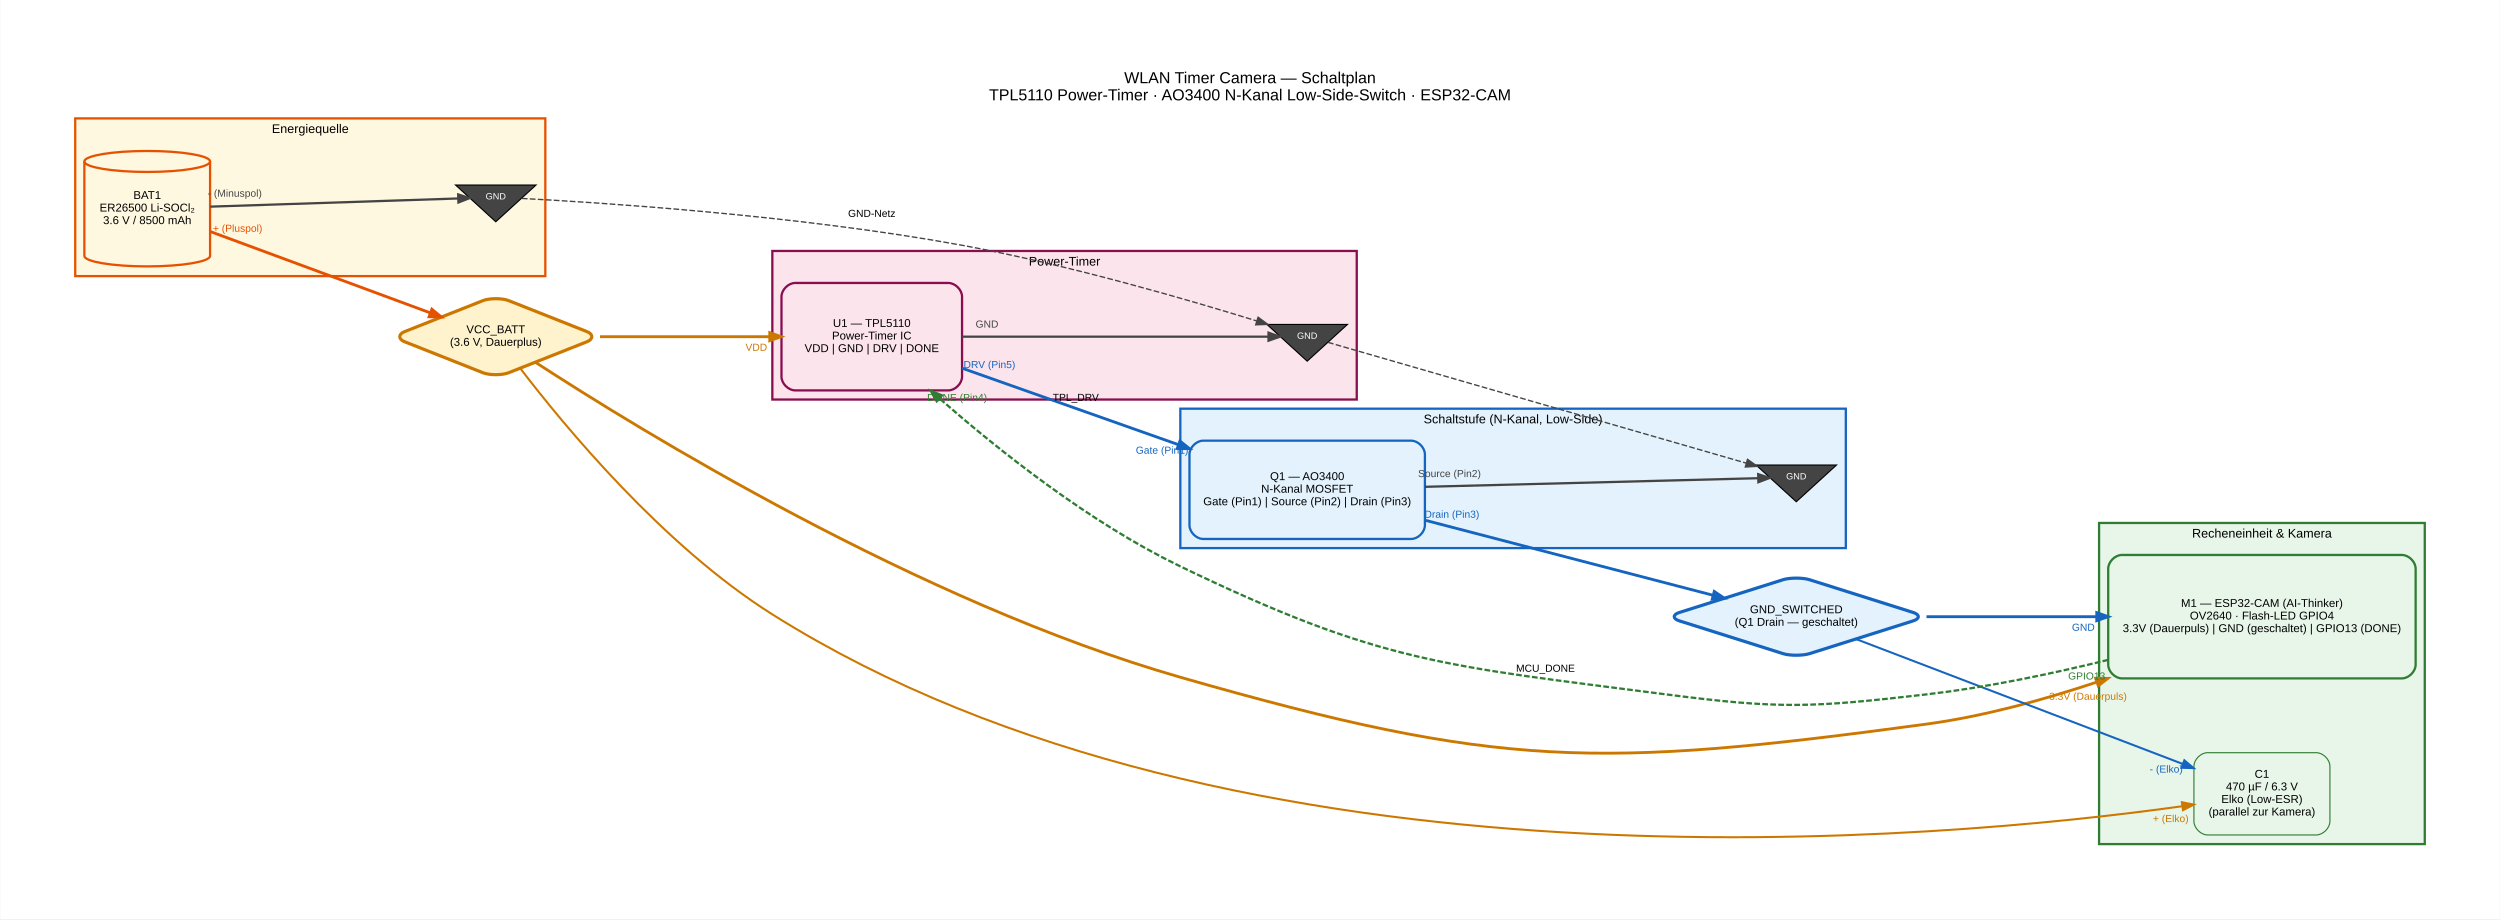
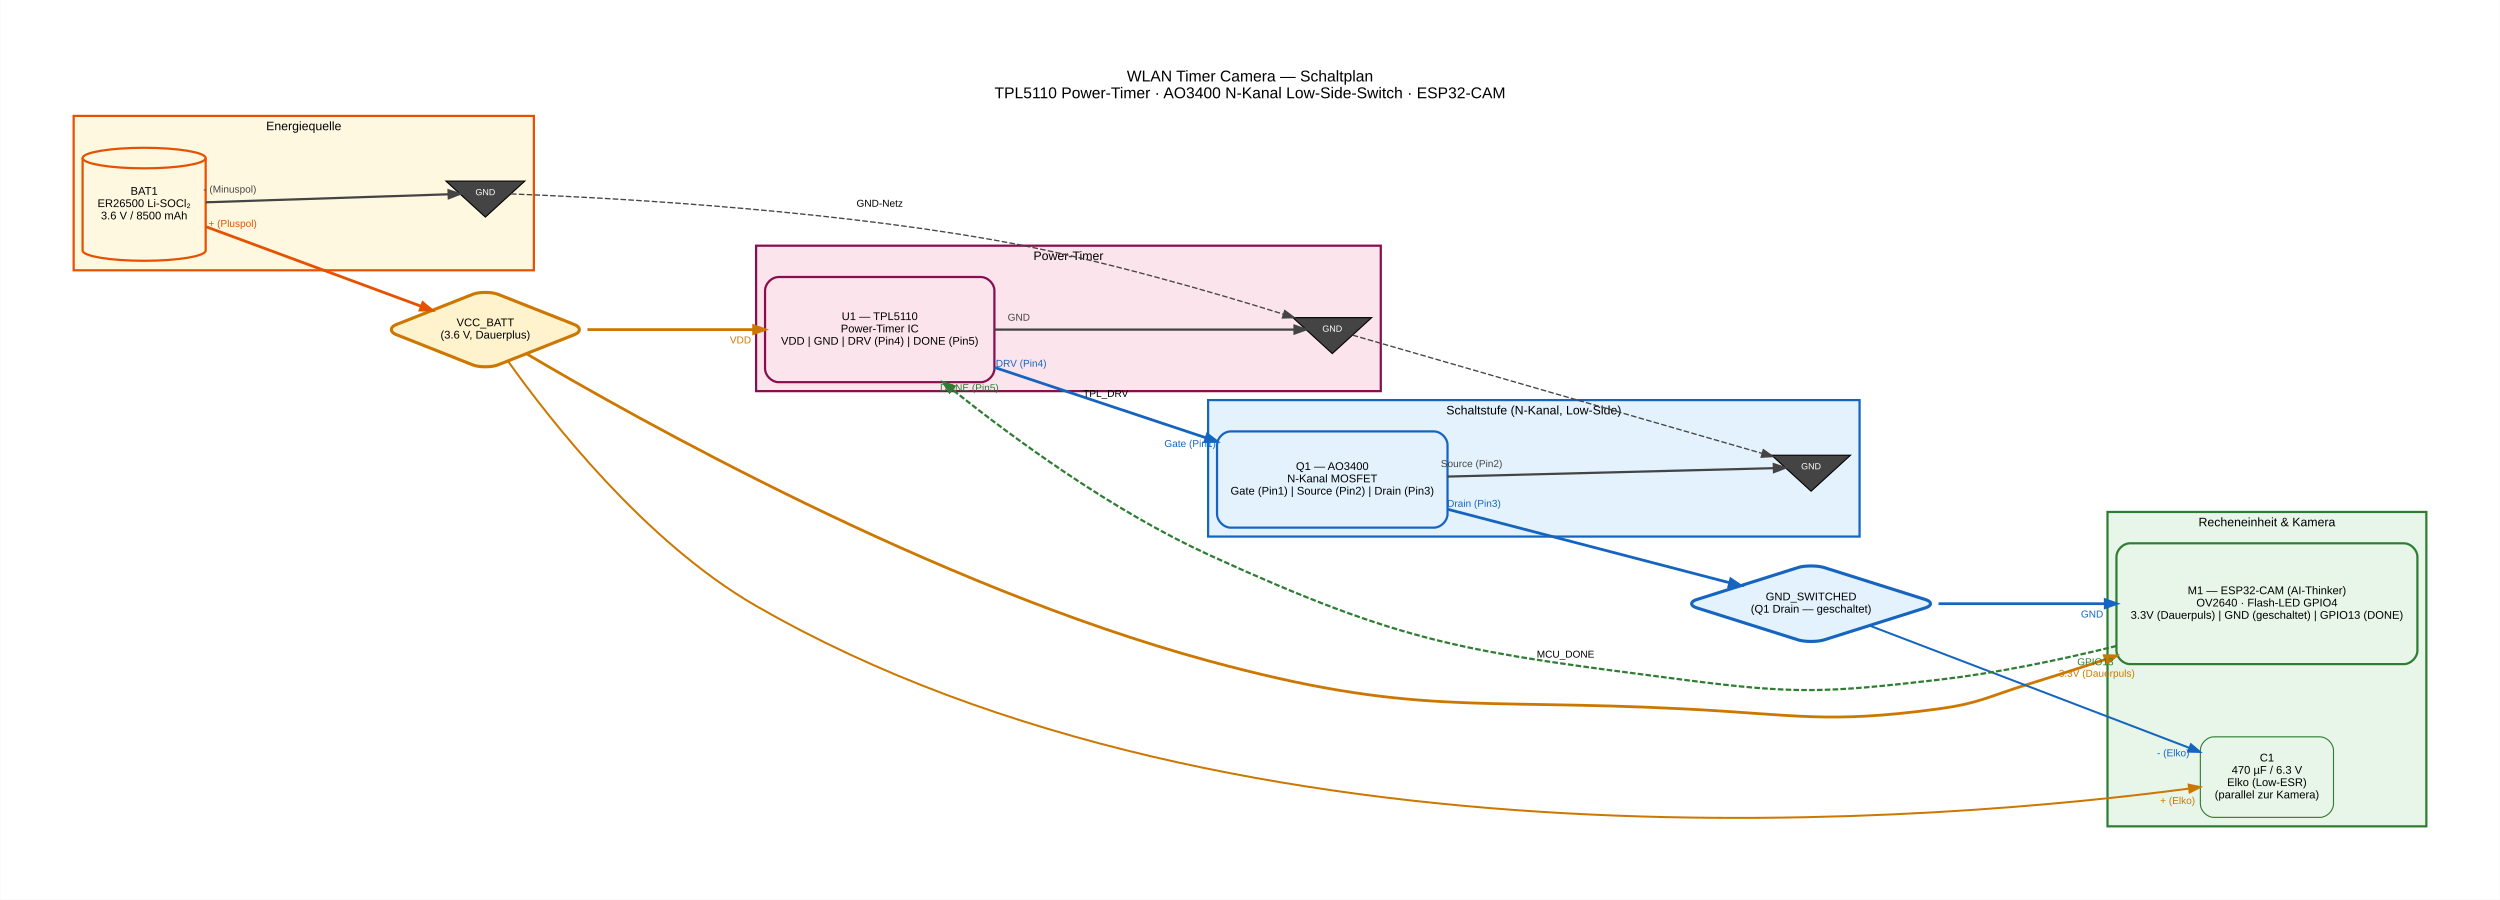
- <svg xmlns="http://www.w3.org/2000/svg" width="2187pt" height="804pt" viewBox="0.00 0.00 2187.10 804.20">
+ <svg xmlns="http://www.w3.org/2000/svg" width="2234pt" height="804pt" viewBox="0.00 0.00 2234.10 804.20">
  <g id="graph0" class="graph" transform="scale(1 1) rotate(0) translate(57.6 746.6)">
-     <polygon fill="white" stroke="transparent" points="-57.6,57.6 -57.6,-746.6 2129.5,-746.6 2129.5,57.6 -57.6,57.6" />
-     <text text-anchor="middle" x="1035.95" y="-673.8" font-family="Arial" font-size="14.00">WLAN Timer Camera — Schaltplan</text>
-     <text text-anchor="middle" x="1035.95" y="-658.8" font-family="Arial" font-size="14.00">TPL5110 Power-Timer · AO3400 N-Kanal Low-Side-Switch · ESP32-CAM</text>
+     <polygon fill="white" stroke="transparent" points="-57.6,57.6 -57.6,-746.6 2176.5,-746.6 2176.5,57.6 -57.6,57.6" />
+     <text text-anchor="middle" x="1059.45" y="-673.8" font-family="Arial" font-size="14.00">WLAN Timer Camera — Schaltplan</text>
+     <text text-anchor="middle" x="1059.45" y="-658.8" font-family="Arial" font-size="14.00">TPL5110 Power-Timer · AO3400 N-Kanal Low-Side-Switch · ESP32-CAM</text>
    <g id="clust1" class="cluster">
      <polygon fill="#fff8e1" stroke="#e65100" stroke-width="2" points="8,-505 8,-643 419.35,-643 419.35,-505 8,-505" />
      <text text-anchor="middle" x="213.68" y="-630.2" font-family="Arial" font-size="11.00">Energiequelle</text>
    </g>
    <g id="clust2" class="cluster">
-       <polygon fill="#fce4ec" stroke="#880e4f" stroke-width="2" points="617.99,-397 617.99,-527 1129.35,-527 1129.35,-397 617.99,-397" />
-       <text text-anchor="middle" x="873.67" y="-514.2" font-family="Arial" font-size="11.00">Power-Timer</text>
+       <polygon fill="#fce4ec" stroke="#880e4f" stroke-width="2" points="617.99,-397 617.99,-527 1176.35,-527 1176.35,-397 617.99,-397" />
+       <text text-anchor="middle" x="897.17" y="-514.2" font-family="Arial" font-size="11.00">Power-Timer</text>
    </g>
    <g id="clust3" class="cluster">
-       <polygon fill="#e3f2fd" stroke="#1565c0" stroke-width="2" points="974.99,-267 974.99,-389 1557.3,-389 1557.3,-267 974.99,-267" />
-       <text text-anchor="middle" x="1266.15" y="-376.2" font-family="Arial" font-size="11.00">Schaltstufe (N-Kanal, Low-Side)</text>
+       <polygon fill="#e3f2fd" stroke="#1565c0" stroke-width="2" points="1021.99,-267 1021.99,-389 1604.3,-389 1604.3,-267 1021.99,-267" />
+       <text text-anchor="middle" x="1313.15" y="-376.2" font-family="Arial" font-size="11.00">Schaltstufe (N-Kanal, Low-Side)</text>
    </g>
    <g id="clust4" class="cluster">
-       <polygon fill="#e8f5e9" stroke="#2e7d32" stroke-width="2" points="1778.9,-8 1778.9,-289 2063.9,-289 2063.9,-8 1778.9,-8" />
-       <text text-anchor="middle" x="1921.4" y="-276.2" font-family="Arial" font-size="11.00">Recheneinheit &amp; Kamera</text>
+       <polygon fill="#e8f5e9" stroke="#2e7d32" stroke-width="2" points="1825.9,-8 1825.9,-289 2110.9,-289 2110.9,-8 1825.9,-8" />
+       <text text-anchor="middle" x="1968.4" y="-276.2" font-family="Arial" font-size="11.00">Recheneinheit &amp; Kamera</text>
    </g>
    <g id="node1" class="node">
      <polygon fill="#444444" stroke="black" points="375.99,-552.57 411.21,-584.71 340.78,-584.71 375.99,-552.57" />
      <text text-anchor="middle" x="375.99" y="-572.1" font-family="Arial" font-size="8.00" fill="white">GND</text>
    </g>
    <g id="node2" class="node">
-       <polygon fill="#444444" stroke="black" points="1085.99,-430.57 1121.2,-462.71 1050.78,-462.71 1085.99,-430.57" />
-       <text text-anchor="middle" x="1085.99" y="-450.1" font-family="Arial" font-size="8.00" fill="white">GND</text>
+       <polygon fill="#444444" stroke="black" points="1132.99,-430.57 1168.2,-462.71 1097.78,-462.71 1132.99,-430.57" />
+       <text text-anchor="middle" x="1132.99" y="-450.1" font-family="Arial" font-size="8.00" fill="white">GND</text>
    </g>
    <g id="edge13" class="edge">
-       <path fill="none" stroke="#444444" stroke-width="1.2" stroke-dasharray="5,2" d="M398.78,-572.96C459.96,-569.77 638.31,-558.71 783.99,-532 877.25,-514.9 983.98,-483.69 1041.96,-465.73" />
-       <polygon fill="#444444" stroke="#444444" stroke-width="1.2" points="1043.02,-469.06 1051.53,-462.75 1040.94,-462.38 1043.02,-469.06" />
-       <text text-anchor="middle" x="704.99" y="-556.8" font-family="Arial" font-size="9.00">GND-Netz</text>
+       <path fill="none" stroke="#444444" stroke-width="1.2" stroke-dasharray="5,2" d="M398.9,-573.27C464.76,-570.81 666.55,-561.25 830.99,-532 924.4,-515.39 1031.17,-483.96 1089.1,-465.84" />
+       <polygon fill="#444444" stroke="#444444" stroke-width="1.2" points="1090.5,-469.06 1098.99,-462.72 1088.4,-462.39 1090.5,-469.06" />
+       <text text-anchor="middle" x="728.49" y="-561.8" font-family="Arial" font-size="9.00">GND-Netz</text>
    </g>
    <g id="node3" class="node">
-       <polygon fill="#444444" stroke="black" points="1513.95,-307.57 1549.16,-339.71 1478.73,-339.71 1513.95,-307.57" />
-       <text text-anchor="middle" x="1513.95" y="-327.1" font-family="Arial" font-size="8.00" fill="white">GND</text>
+       <polygon fill="#444444" stroke="black" points="1560.95,-307.57 1596.16,-339.71 1525.73,-339.71 1560.95,-307.57" />
+       <text text-anchor="middle" x="1560.95" y="-327.1" font-family="Arial" font-size="8.00" fill="white">GND</text>
    </g>
    <g id="edge14" class="edge">
-       <path fill="none" stroke="#444444" stroke-width="1.2" stroke-dasharray="5,2" d="M1104.22,-447.03C1166.1,-429.16 1378.35,-367.87 1470.11,-341.37" />
-       <polygon fill="#444444" stroke="#444444" stroke-width="1.2" points="1471.27,-344.68 1479.91,-338.54 1469.33,-337.95 1471.27,-344.68" />
+       <path fill="none" stroke="#444444" stroke-width="1.2" stroke-dasharray="5,2" d="M1151.22,-447.03C1213.1,-429.16 1425.35,-367.87 1517.11,-341.37" />
+       <polygon fill="#444444" stroke="#444444" stroke-width="1.2" points="1518.27,-344.68 1526.91,-338.54 1516.33,-337.95 1518.27,-344.68" />
    </g>
    <g id="node4" class="node">
      <path fill="#fff3cd" stroke="#cc7700" stroke-width="2.8" d="M364.84,-483.59C364.84,-483.59 296.16,-456.41 296.16,-456.41 290.58,-454.21 290.58,-449.79 296.16,-447.59 296.16,-447.59 364.84,-420.41 364.84,-420.41 370.42,-418.21 381.57,-418.21 387.15,-420.41 387.15,-420.41 455.83,-447.59 455.83,-447.59 461.41,-449.79 461.41,-454.21 455.83,-456.41 455.83,-456.41 387.15,-483.59 387.15,-483.59 381.57,-485.79 370.42,-485.79 364.84,-483.59" />
      <text text-anchor="middle" x="375.99" y="-455" font-family="Arial" font-size="10.00">VCC_BATT</text>
      <text text-anchor="middle" x="375.99" y="-444" font-family="Arial" font-size="10.00">(3.6 V, Dauerplus)</text>
    </g>
    <g id="node7" class="node">
-       <path fill="#fce4ec" stroke="#880e4f" stroke-width="2" d="M771.99,-499C771.99,-499 637.99,-499 637.99,-499 631.99,-499 625.99,-493 625.99,-487 625.99,-487 625.99,-417 625.99,-417 625.99,-411 631.99,-405 637.99,-405 637.99,-405 771.99,-405 771.99,-405 777.99,-405 783.99,-411 783.99,-417 783.99,-417 783.99,-487 783.99,-487 783.99,-493 777.99,-499 771.99,-499" />
-       <text text-anchor="middle" x="704.99" y="-460.5" font-family="Arial" font-size="10.00">U1 — TPL5110</text>
-       <text text-anchor="middle" x="704.99" y="-449.5" font-family="Arial" font-size="10.00">Power-Timer IC</text>
-       <text text-anchor="middle" x="704.99" y="-438.5" font-family="Arial" font-size="10.00">VDD | GND | DRV | DONE</text>
+       <path fill="#fce4ec" stroke="#880e4f" stroke-width="2" d="M818.99,-499C818.99,-499 637.99,-499 637.99,-499 631.99,-499 625.99,-493 625.99,-487 625.99,-487 625.99,-417 625.99,-417 625.99,-411 631.99,-405 637.99,-405 637.99,-405 818.99,-405 818.99,-405 824.99,-405 830.99,-411 830.99,-417 830.99,-417 830.99,-487 830.99,-487 830.99,-493 824.99,-499 818.99,-499" />
+       <text text-anchor="middle" x="728.49" y="-460.5" font-family="Arial" font-size="10.00">U1 — TPL5110</text>
+       <text text-anchor="middle" x="728.49" y="-449.5" font-family="Arial" font-size="10.00">Power-Timer IC</text>
+       <text text-anchor="middle" x="728.49" y="-438.5" font-family="Arial" font-size="10.00">VDD | GND | DRV (Pin4) | DONE (Pin5)</text>
    </g>
    <g id="edge3" class="edge">
-       <path fill="none" stroke="#cc7700" stroke-width="2.5" d="M467.21,-452C513.44,-452 569.51,-452 615.48,-452" />
-       <polygon fill="#cc7700" stroke="#cc7700" stroke-width="2.5" points="615.73,-455.5 625.73,-452 615.73,-448.5 615.73,-455.5" />
-       <text text-anchor="middle" x="603.98" y="-439.66" font-family="Arial" font-size="9.00" fill="#cc7700">VDD</text>
+       <path fill="none" stroke="#cc7700" stroke-width="2.5" d="M467.26,-452C512.51,-452 567.75,-452 615.67,-452" />
+       <polygon fill="#cc7700" stroke="#cc7700" stroke-width="2.5" points="615.78,-455.5 625.78,-452 615.78,-448.5 615.78,-455.5" />
+       <text text-anchor="middle" x="604.03" y="-439.66" font-family="Arial" font-size="9.00" fill="#cc7700">VDD</text>
    </g>
    <g id="node9" class="node">
-       <path fill="#e8f5e9" stroke="#2e7d32" stroke-width="2" d="M2043.9,-261C2043.9,-261 1798.9,-261 1798.9,-261 1792.9,-261 1786.9,-255 1786.9,-249 1786.9,-249 1786.9,-165 1786.9,-165 1786.9,-159 1792.9,-153 1798.9,-153 1798.9,-153 2043.9,-153 2043.9,-153 2049.9,-153 2055.9,-159 2055.9,-165 2055.9,-165 2055.9,-249 2055.9,-249 2055.9,-255 2049.9,-261 2043.9,-261" />
-       <text text-anchor="middle" x="1921.4" y="-215.5" font-family="Arial" font-size="10.00">M1 — ESP32-CAM (AI-Thinker)</text>
-       <text text-anchor="middle" x="1921.4" y="-204.5" font-family="Arial" font-size="10.00">OV2640 · Flash-LED GPIO4</text>
-       <text text-anchor="middle" x="1921.4" y="-193.5" font-family="Arial" font-size="10.00">3.3V (Dauerpuls) | GND (geschaltet) | GPIO13 (DONE)</text>
+       <path fill="#e8f5e9" stroke="#2e7d32" stroke-width="2" d="M2090.9,-261C2090.9,-261 1845.9,-261 1845.9,-261 1839.9,-261 1833.9,-255 1833.9,-249 1833.9,-249 1833.9,-165 1833.9,-165 1833.9,-159 1839.9,-153 1845.9,-153 1845.9,-153 2090.9,-153 2090.9,-153 2096.9,-153 2102.9,-159 2102.9,-165 2102.9,-165 2102.9,-249 2102.9,-249 2102.9,-255 2096.9,-261 2090.9,-261" />
+       <text text-anchor="middle" x="1968.4" y="-215.5" font-family="Arial" font-size="10.00">M1 — ESP32-CAM (AI-Thinker)</text>
+       <text text-anchor="middle" x="1968.4" y="-204.5" font-family="Arial" font-size="10.00">OV2640 · Flash-LED GPIO4</text>
+       <text text-anchor="middle" x="1968.4" y="-193.5" font-family="Arial" font-size="10.00">3.3V (Dauerpuls) | GND (geschaltet) | GPIO13 (DONE)</text>
    </g>
    <g id="edge4" class="edge">
-       <path fill="none" stroke="#cc7700" stroke-width="2.5" d="M410.55,-429.67C498.65,-372.32 745.57,-219.78 974.99,-154 1254.48,-73.86 1339.76,-74.1 1627.9,-113 1677.6,-119.71 1730.25,-134.17 1776.98,-149.78" />
-       <polygon fill="#cc7700" stroke="#cc7700" stroke-width="2.5" points="1775.95,-153.13 1786.55,-153.02 1778.2,-146.5 1775.95,-153.13" />
-       <text text-anchor="middle" x="1769.2" y="-134.24" font-family="Arial" font-size="9.00" fill="#cc7700">3.3V (Dauerpuls)</text>
+       <path fill="none" stroke="#cc7700" stroke-width="2.5" d="M412.82,-430.36C508.02,-374.05 776.78,-222.69 1021.99,-156 1205.19,-106.18 1257.38,-122.57 1446.99,-113 1548.16,-107.9 1574.52,-99.45 1674.9,-113 1711.45,-117.93 1719.65,-124.19 1754.9,-135 1777.41,-141.9 1801.12,-149.55 1824.23,-157.22" />
+       <polygon fill="#cc7700" stroke="#cc7700" stroke-width="2.5" points="1823.15,-160.55 1833.74,-160.39 1825.36,-153.91 1823.15,-160.55" />
+       <text text-anchor="middle" x="1816.31" y="-141.69" font-family="Arial" font-size="9.00" fill="#cc7700">3.3V (Dauerpuls)</text>
    </g>
    <g id="node10" class="node">
-       <path fill="#e8f5e9" stroke="#2e7d32" d="M1968.9,-88C1968.9,-88 1873.9,-88 1873.9,-88 1867.9,-88 1861.9,-82 1861.9,-76 1861.9,-76 1861.9,-28 1861.9,-28 1861.9,-22 1867.9,-16 1873.9,-16 1873.9,-16 1968.9,-16 1968.9,-16 1974.9,-16 1980.9,-22 1980.9,-28 1980.9,-28 1980.9,-76 1980.9,-76 1980.9,-82 1974.9,-88 1968.9,-88" />
-       <text text-anchor="middle" x="1921.4" y="-66" font-family="Arial" font-size="10.00">C1</text>
-       <text text-anchor="middle" x="1921.4" y="-55" font-family="Arial" font-size="10.00">470 µF / 6.3 V</text>
-       <text text-anchor="middle" x="1921.4" y="-44" font-family="Arial" font-size="10.00">Elko (Low-ESR)</text>
-       <text text-anchor="middle" x="1921.4" y="-33" font-family="Arial" font-size="10.00">(parallel zur Kamera)</text>
+       <path fill="#e8f5e9" stroke="#2e7d32" d="M2015.9,-88C2015.9,-88 1920.9,-88 1920.9,-88 1914.9,-88 1908.9,-82 1908.9,-76 1908.9,-76 1908.9,-28 1908.9,-28 1908.9,-22 1914.9,-16 1920.9,-16 1920.9,-16 2015.9,-16 2015.9,-16 2021.9,-16 2027.9,-22 2027.9,-28 2027.9,-28 2027.9,-76 2027.9,-76 2027.9,-82 2021.9,-88 2015.9,-88" />
+       <text text-anchor="middle" x="1968.4" y="-66" font-family="Arial" font-size="10.00">C1</text>
+       <text text-anchor="middle" x="1968.4" y="-55" font-family="Arial" font-size="10.00">470 µF / 6.3 V</text>
+       <text text-anchor="middle" x="1968.4" y="-44" font-family="Arial" font-size="10.00">Elko (Low-ESR)</text>
+       <text text-anchor="middle" x="1968.4" y="-33" font-family="Arial" font-size="10.00">(parallel zur Kamera)</text>
    </g>
    <g id="edge5" class="edge">
-       <path fill="none" stroke="#cc7700" stroke-width="1.8" d="M397.44,-424.26C435.53,-374.42 522.21,-269.31 617.99,-209 1024.77,47.12 1646.1,-12.36 1851.7,-41.14" />
-       <polygon fill="#cc7700" stroke="#cc7700" stroke-width="1.8" points="1851.36,-44.63 1861.75,-42.57 1852.34,-37.7 1851.36,-44.63" />
-       <text text-anchor="middle" x="1841.64" y="-27.26" font-family="Arial" font-size="9.00" fill="#cc7700">+ (Elko)</text>
+       <path fill="none" stroke="#cc7700" stroke-width="1.8" d="M396.25,-423.77C433.04,-372.07 518.57,-262.26 617.99,-205 1050.23,43.92 1689.6,-14.08 1898.59,-41.72" />
+       <polygon fill="#cc7700" stroke="#cc7700" stroke-width="1.8" points="1898.42,-45.23 1908.8,-43.1 1899.35,-38.3 1898.42,-45.23" />
+       <text text-anchor="middle" x="1888.59" y="-27.95" font-family="Arial" font-size="9.00" fill="#cc7700">+ (Elko)</text>
    </g>
    <g id="node5" class="node">
-       <path fill="#e3f2fd" stroke="#1565c0" stroke-width="2.8" d="M1502.5,-239.38C1502.5,-239.38 1411.48,-210.62 1411.48,-210.62 1405.75,-208.81 1405.75,-205.19 1411.48,-203.38 1411.48,-203.38 1502.5,-174.62 1502.5,-174.62 1508.23,-172.81 1519.67,-172.81 1525.39,-174.62 1525.39,-174.62 1616.42,-203.38 1616.42,-203.38 1622.14,-205.19 1622.14,-208.81 1616.42,-210.62 1616.42,-210.62 1525.39,-239.38 1525.39,-239.38 1519.67,-241.19 1508.23,-241.19 1502.5,-239.38" />
-       <text text-anchor="middle" x="1513.95" y="-210" font-family="Arial" font-size="10.00">GND_SWITCHED</text>
-       <text text-anchor="middle" x="1513.95" y="-199" font-family="Arial" font-size="10.00">(Q1 Drain — geschaltet)</text>
+       <path fill="#e3f2fd" stroke="#1565c0" stroke-width="2.8" d="M1549.5,-239.38C1549.5,-239.38 1458.48,-210.62 1458.48,-210.62 1452.75,-208.81 1452.75,-205.19 1458.48,-203.38 1458.48,-203.38 1549.5,-174.62 1549.5,-174.62 1555.23,-172.81 1566.67,-172.81 1572.39,-174.62 1572.39,-174.62 1663.42,-203.38 1663.42,-203.38 1669.14,-205.19 1669.14,-208.81 1663.42,-210.62 1663.42,-210.62 1572.39,-239.38 1572.39,-239.38 1566.67,-241.19 1555.23,-241.19 1549.5,-239.38" />
+       <text text-anchor="middle" x="1560.95" y="-210" font-family="Arial" font-size="10.00">GND_SWITCHED</text>
+       <text text-anchor="middle" x="1560.95" y="-199" font-family="Arial" font-size="10.00">(Q1 Drain — geschaltet)</text>
    </g>
    <g id="edge9" class="edge">
-       <path fill="none" stroke="#1565c0" stroke-width="2.5" d="M1627.89,-207C1674.03,-207 1727.96,-207 1776.85,-207" />
-       <polygon fill="#1565c0" stroke="#1565c0" stroke-width="2.5" points="1776.88,-210.5 1786.88,-207 1776.88,-203.5 1776.88,-210.5" />
-       <text text-anchor="middle" x="1765.12" y="-194.66" font-family="Arial" font-size="9.00" fill="#1565c0">GND</text>
+       <path fill="none" stroke="#1565c0" stroke-width="2.5" d="M1674.89,-207C1721.03,-207 1774.96,-207 1823.85,-207" />
+       <polygon fill="#1565c0" stroke="#1565c0" stroke-width="2.5" points="1823.88,-210.5 1833.88,-207 1823.88,-203.5 1823.88,-210.5" />
+       <text text-anchor="middle" x="1812.12" y="-194.66" font-family="Arial" font-size="9.00" fill="#1565c0">GND</text>
    </g>
    <g id="edge8" class="edge">
-       <path fill="none" stroke="#1565c0" stroke-width="1.8" d="M1566.3,-187.37C1638.79,-159.66 1771.26,-109.01 1852.02,-78.14" />
-       <polygon fill="#1565c0" stroke="#1565c0" stroke-width="1.8" points="1853.51,-81.32 1861.6,-74.48 1851.01,-74.78 1853.51,-81.32" />
-       <text text-anchor="middle" x="1837.66" y="-70.57" font-family="Arial" font-size="9.00" fill="#1565c0">- (Elko)</text>
+       <path fill="none" stroke="#1565c0" stroke-width="1.8" d="M1613.3,-187.37C1685.79,-159.66 1818.26,-109.01 1899.02,-78.14" />
+       <polygon fill="#1565c0" stroke="#1565c0" stroke-width="1.8" points="1900.51,-81.32 1908.6,-74.48 1898.01,-74.78 1900.51,-81.32" />
+       <text text-anchor="middle" x="1884.66" y="-70.57" font-family="Arial" font-size="9.00" fill="#1565c0">- (Elko)</text>
    </g>
    <g id="node6" class="node">
      <path fill="#fff8e1" stroke="#e65100" stroke-width="2" d="M126,-605.32C126,-610.38 101.35,-614.5 71,-614.5 40.65,-614.5 16,-610.38 16,-605.32 16,-605.32 16,-522.68 16,-522.68 16,-517.62 40.65,-513.5 71,-513.5 101.35,-513.5 126,-517.62 126,-522.68 126,-522.68 126,-605.32 126,-605.32" />
      <path fill="none" stroke="#e65100" stroke-width="2" d="M126,-605.32C126,-600.25 101.35,-596.14 71,-596.14 40.65,-596.14 16,-600.25 16,-605.32" />
      <text text-anchor="middle" x="71" y="-572.5" font-family="Arial" font-size="10.00">BAT1</text>
      <text text-anchor="middle" x="71" y="-561.5" font-family="Arial" font-size="10.00">ER26500 Li-SOCl₂</text>
      <text text-anchor="middle" x="71" y="-550.5" font-family="Arial" font-size="10.00">3.6 V / 8500 mAh</text>
    </g>
    <g id="edge2" class="edge">
      <path fill="none" stroke="#444444" stroke-width="2" d="M126.17,-565.79C189.26,-567.87 291.4,-571.24 342.99,-572.94" />
      <polygon fill="#444444" stroke="#444444" stroke-width="2" points="343.09,-576.45 353.2,-573.28 343.32,-569.45 343.09,-576.45" />
      <text text-anchor="middle" x="147.57" y="-574.44" font-family="Arial" font-size="9.00" fill="#444444">- (Minuspol)</text>
    </g>
    <g id="edge1" class="edge">
      <path fill="none" stroke="#e65100" stroke-width="2.5" d="M126.17,-543.98C180.44,-523.91 263.62,-493.17 318.65,-472.83" />
      <polygon fill="#e65100" stroke="#e65100" stroke-width="2.5" points="320.08,-476.03 328.25,-469.28 317.66,-469.46 320.08,-476.03" />
      <text text-anchor="middle" x="150.09" y="-543.75" font-family="Arial" font-size="9.00" fill="#e65100">+ (Pluspol)</text>
    </g>
    <g id="edge11" class="edge">
-       <path fill="none" stroke="#444444" stroke-width="2" d="M784.06,-452C866.47,-452 992.5,-452 1051.87,-452" />
-       <polygon fill="#444444" stroke="#444444" stroke-width="2" points="1052.16,-455.5 1062.16,-452 1052.16,-448.5 1052.16,-455.5" />
-       <text text-anchor="middle" x="805.81" y="-459.94" font-family="Arial" font-size="9.00" fill="#444444">GND</text>
+       <path fill="none" stroke="#444444" stroke-width="2" d="M831.06,-452C919.19,-452 1041.45,-452 1099.23,-452" />
+       <polygon fill="#444444" stroke="#444444" stroke-width="2" points="1099.25,-455.5 1109.25,-452 1099.25,-448.5 1099.25,-455.5" />
+       <text text-anchor="middle" x="852.81" y="-459.94" font-family="Arial" font-size="9.00" fill="#444444">GND</text>
    </g>
    <g id="node8" class="node">
-       <path fill="#e3f2fd" stroke="#1565c0" stroke-width="2" d="M1176.99,-361C1176.99,-361 994.99,-361 994.99,-361 988.99,-361 982.99,-355 982.99,-349 982.99,-349 982.99,-287 982.99,-287 982.99,-281 988.99,-275 994.99,-275 994.99,-275 1176.99,-275 1176.99,-275 1182.99,-275 1188.99,-281 1188.99,-287 1188.99,-287 1188.99,-349 1188.99,-349 1188.99,-355 1182.99,-361 1176.99,-361" />
-       <text text-anchor="middle" x="1085.99" y="-326.5" font-family="Arial" font-size="10.00">Q1 — AO3400</text>
-       <text text-anchor="middle" x="1085.99" y="-315.5" font-family="Arial" font-size="10.00">N-Kanal MOSFET</text>
-       <text text-anchor="middle" x="1085.99" y="-304.5" font-family="Arial" font-size="10.00">Gate (Pin1) | Source (Pin2) | Drain (Pin3)</text>
+       <path fill="#e3f2fd" stroke="#1565c0" stroke-width="2" d="M1223.99,-361C1223.99,-361 1041.99,-361 1041.99,-361 1035.99,-361 1029.99,-355 1029.99,-349 1029.99,-349 1029.99,-287 1029.99,-287 1029.99,-281 1035.99,-275 1041.99,-275 1041.99,-275 1223.99,-275 1223.99,-275 1229.99,-275 1235.99,-281 1235.99,-287 1235.99,-287 1235.99,-349 1235.99,-349 1235.99,-355 1229.99,-361 1223.99,-361" />
+       <text text-anchor="middle" x="1132.99" y="-326.5" font-family="Arial" font-size="10.00">Q1 — AO3400</text>
+       <text text-anchor="middle" x="1132.99" y="-315.5" font-family="Arial" font-size="10.00">N-Kanal MOSFET</text>
+       <text text-anchor="middle" x="1132.99" y="-304.5" font-family="Arial" font-size="10.00">Gate (Pin1) | Source (Pin2) | Drain (Pin3)</text>
    </g>
    <g id="edge6" class="edge">
-       <path fill="none" stroke="#1565c0" stroke-width="2.5" d="M784.06,-424.4C838.67,-405.09 912.43,-379.01 973.26,-357.5" />
-       <polygon fill="#1565c0" stroke="#1565c0" stroke-width="2.5" points="974.64,-360.73 982.9,-354.09 972.31,-354.13 974.64,-360.73" />
-       <text text-anchor="middle" x="883.49" y="-395.8" font-family="Arial" font-size="9.00">TPL_DRV</text>
-       <text text-anchor="middle" x="959.01" y="-349.58" font-family="Arial" font-size="9.00" fill="#1565c0">Gate (Pin1)</text>
-       <text text-anchor="middle" x="807.95" y="-424.51" font-family="Arial" font-size="9.00" fill="#1565c0">DRV (Pin5)</text>
+       <path fill="none" stroke="#1565c0" stroke-width="2.5" d="M831.06,-418.19C888.64,-399.02 960.78,-375 1019.99,-355.29" />
+       <polygon fill="#1565c0" stroke="#1565c0" stroke-width="2.5" points="1021.37,-358.52 1029.76,-352.04 1019.16,-351.87 1021.37,-358.52" />
+       <text text-anchor="middle" x="930.49" y="-391.8" font-family="Arial" font-size="9.00">TPL_DRV</text>
+       <text text-anchor="middle" x="1005.91" y="-347.08" font-family="Arial" font-size="9.00" fill="#1565c0">Gate (Pin1)</text>
+       <text text-anchor="middle" x="854.9" y="-418.74" font-family="Arial" font-size="9.00" fill="#1565c0">DRV (Pin4)</text>
    </g>
    <g id="edge12" class="edge">
-       <path fill="none" stroke="#444444" stroke-width="2" d="M1189.02,-320.63C1283.75,-323.08 1419.11,-326.58 1480.48,-328.16" />
-       <polygon fill="#444444" stroke="#444444" stroke-width="2" points="1480.62,-331.67 1490.71,-328.43 1480.8,-324.67 1480.62,-331.67" />
-       <text text-anchor="middle" x="1210.5" y="-329.14" font-family="Arial" font-size="9.00" fill="#444444">Source (Pin2)</text>
+       <path fill="none" stroke="#444444" stroke-width="2" d="M1236.02,-320.63C1330.75,-323.08 1466.11,-326.58 1527.48,-328.16" />
+       <polygon fill="#444444" stroke="#444444" stroke-width="2" points="1527.62,-331.67 1537.71,-328.43 1527.8,-324.67 1527.62,-331.67" />
+       <text text-anchor="middle" x="1257.5" y="-329.14" font-family="Arial" font-size="9.00" fill="#444444">Source (Pin2)</text>
    </g>
    <g id="edge7" class="edge">
-       <path fill="none" stroke="#1565c0" stroke-width="2.5" d="M1189.02,-291.41C1266.78,-271.15 1371.93,-243.75 1441.05,-225.74" />
-       <polygon fill="#1565c0" stroke="#1565c0" stroke-width="2.5" points="1442.18,-229.06 1450.98,-223.15 1440.42,-222.28 1442.18,-229.06" />
-       <text text-anchor="middle" x="1212.62" y="-293.54" font-family="Arial" font-size="9.00" fill="#1565c0">Drain (Pin3)</text>
+       <path fill="none" stroke="#1565c0" stroke-width="2.5" d="M1236.02,-291.41C1313.78,-271.15 1418.93,-243.75 1488.05,-225.74" />
+       <polygon fill="#1565c0" stroke="#1565c0" stroke-width="2.5" points="1489.18,-229.06 1497.98,-223.15 1487.42,-222.28 1489.18,-229.06" />
+       <text text-anchor="middle" x="1259.62" y="-293.54" font-family="Arial" font-size="9.00" fill="#1565c0">Drain (Pin3)</text>
    </g>
    <g id="edge10" class="edge">
-       <path fill="none" stroke="#2e7d32" stroke-width="2" stroke-dasharray="5,2" d="M1786.83,-169.18C1737.34,-156.97 1680.48,-145.03 1627.9,-139 1527.27,-127.46 1500.44,-125.99 1399.99,-139 1206.27,-164.1 1150.91,-166.09 974.99,-251 895.59,-289.33 816.12,-352.52 764.37,-397.82" />
-       <polygon fill="#2e7d32" stroke="#2e7d32" stroke-width="2" points="761.81,-395.41 756.63,-404.65 766.44,-400.66 761.81,-395.41" />
-       <text text-anchor="middle" x="1294.49" y="-158.8" font-family="Arial" font-size="9.00">MCU_DONE</text>
-       <text text-anchor="middle" x="779.65" y="-395.67" font-family="Arial" font-size="9.00" fill="#2e7d32">DONE (Pin4)</text>
-       <text text-anchor="middle" x="1768.08" y="-152" font-family="Arial" font-size="9.00" fill="#2e7d32">GPIO13</text>
+       <path fill="none" stroke="#2e7d32" stroke-width="2" stroke-dasharray="5,2" d="M1833.83,-169.18C1784.34,-156.97 1727.48,-145.03 1674.9,-139 1574.27,-127.46 1547.44,-125.99 1446.99,-139 1253.27,-164.1 1199.56,-169.59 1021.99,-251 937.11,-289.91 850.22,-353.19 793.45,-398.35" />
+       <polygon fill="#2e7d32" stroke="#2e7d32" stroke-width="2" points="790.91,-395.9 785.29,-404.88 795.29,-401.36 790.91,-395.9" />
+       <text text-anchor="middle" x="1341.49" y="-158.8" font-family="Arial" font-size="9.00">MCU_DONE</text>
+       <text text-anchor="middle" x="808.61" y="-397.01" font-family="Arial" font-size="9.00" fill="#2e7d32">DONE (Pin5)</text>
+       <text text-anchor="middle" x="1815.08" y="-152" font-family="Arial" font-size="9.00" fill="#2e7d32">GPIO13</text>
    </g>
  </g>
</svg>
